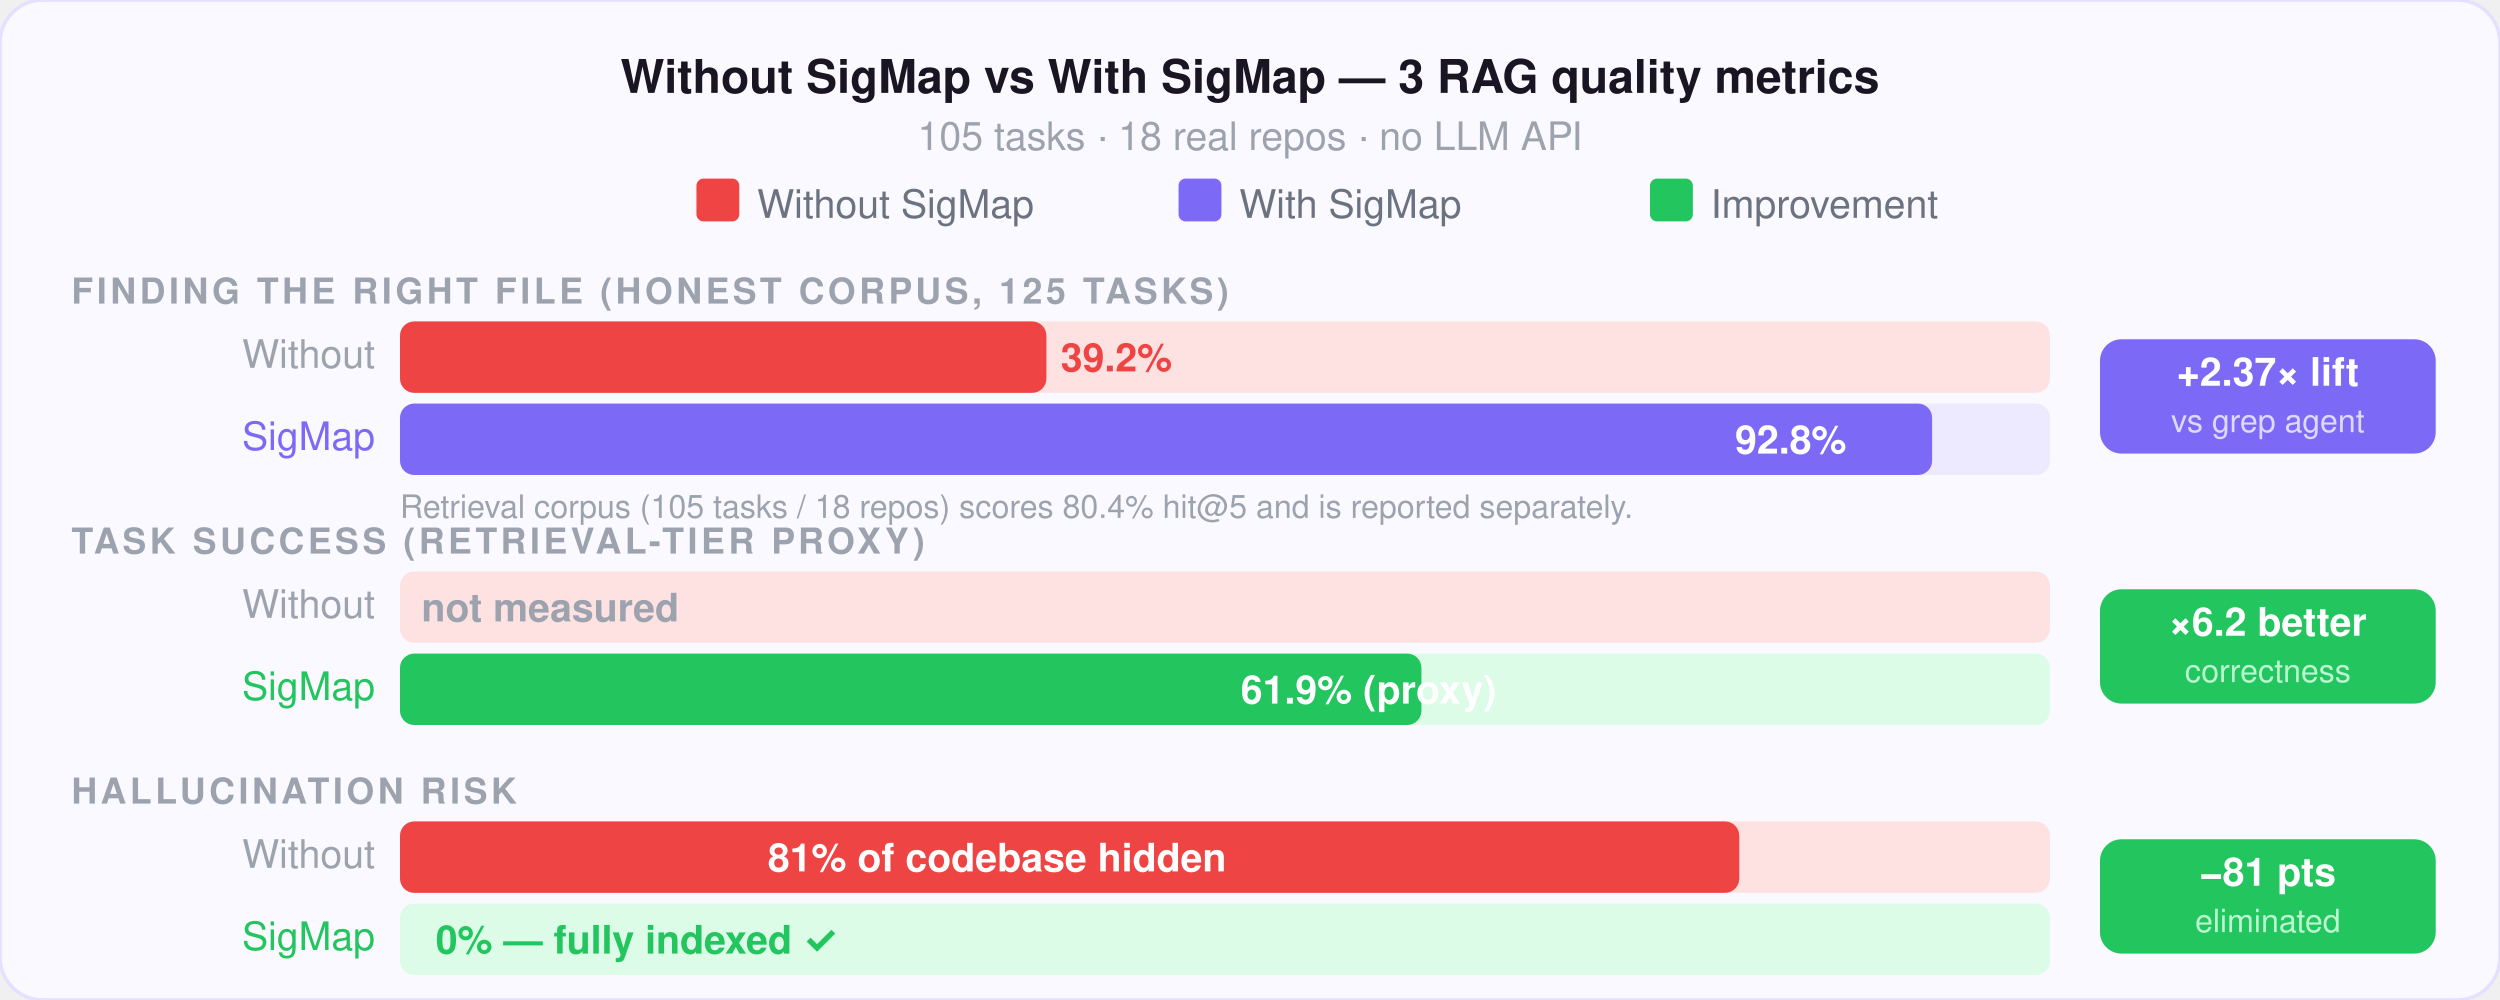
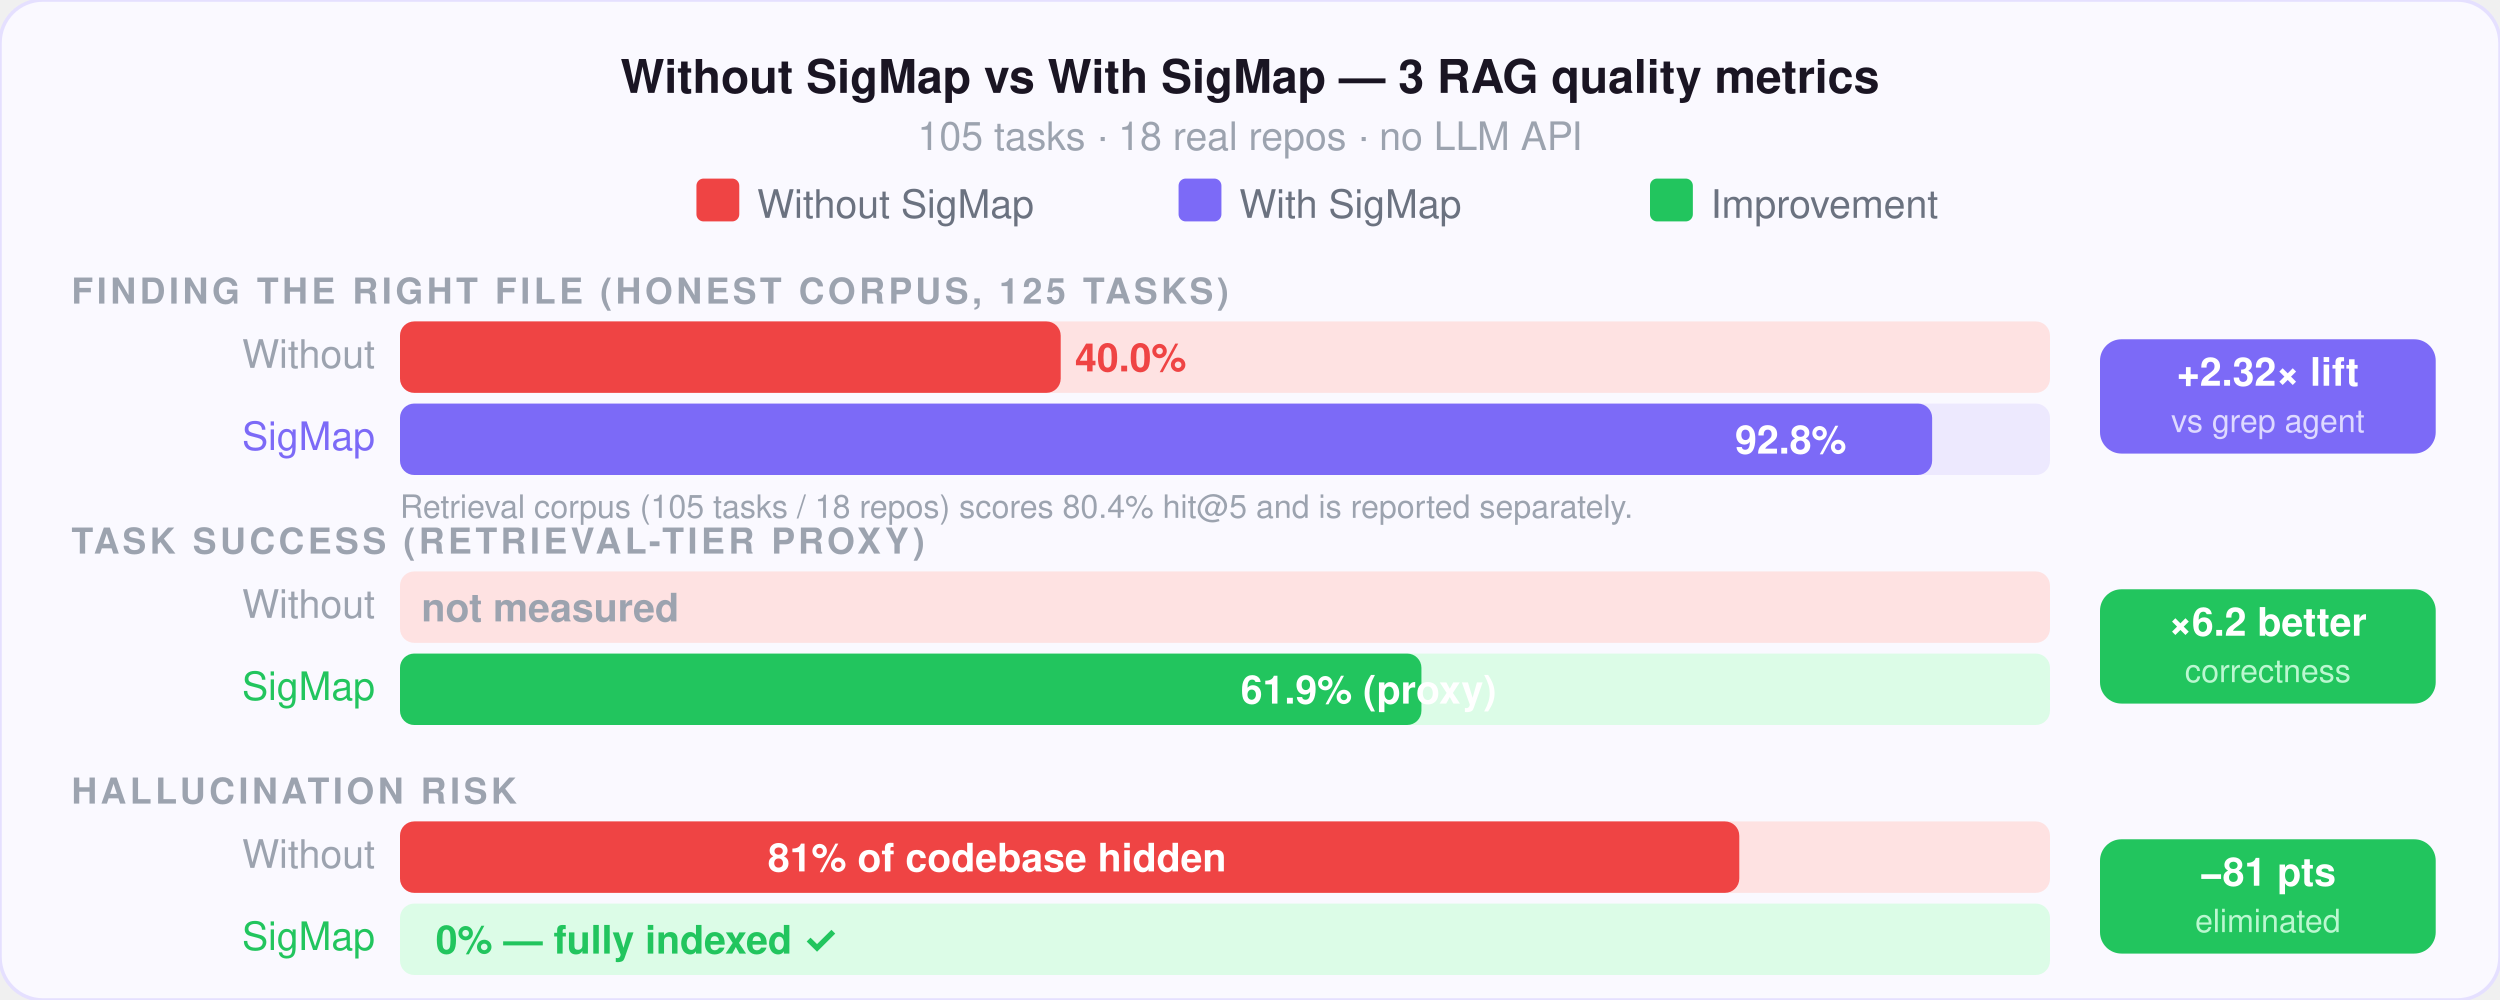
<svg xmlns="http://www.w3.org/2000/svg" viewBox="0 0 700 280" width="700" height="280" font-family="-apple-system,BlinkMacSystemFont,'Segoe UI',Helvetica,Arial,sans-serif">
  <rect width="700" height="280" fill="#faf9ff" rx="12" />
  <rect width="700" height="280" fill="none" stroke="#e5e0ff" stroke-width="1" rx="12" />
  <text x="350" y="26" text-anchor="middle" font-size="13" font-weight="700" fill="#1a1523">Without SigMap vs With SigMap — 3 RAG quality metrics</text>
  <text x="350" y="42" text-anchor="middle" font-size="11" fill="#9ca3af">105 tasks · 18 real repos · no LLM API</text>
  <rect x="195" y="50" width="12" height="12" fill="#ef4444" rx="2" />
  <text x="212" y="61" font-size="11" fill="#6b7280">Without SigMap</text>
  <rect x="330" y="50" width="12" height="12" fill="#7c6af7" rx="2" />
  <text x="347" y="61" font-size="11" fill="#6b7280">With SigMap</text>
  <rect x="462" y="50" width="12" height="12" fill="#22c55e" rx="2" />
  <text x="479" y="61" font-size="11" fill="#6b7280">Improvement</text>
  <text x="20" y="85" font-size="10" font-weight="600" fill="#9ca3af" letter-spacing="1">FINDING THE RIGHT FILE (HONEST CORPUS, 125 TASKS)</text>
  <text x="105" y="103" text-anchor="end" font-size="11" fill="#9ca3af">Without</text>
  <rect x="112" y="90" width="462" height="20" fill="#fee2e2" rx="4" />
-   <rect x="112" y="90" width="181" height="20" fill="#ef4444" rx="4" />
-   <text x="297" y="104" font-size="11" font-weight="600" fill="#ef4444">39.2%</text>
+   <rect x="112" y="90" width="185" height="20" fill="#ef4444" rx="4" />
+   <text x="301" y="104" font-size="11" font-weight="600" fill="#ef4444">40.0%</text>
  <text x="105" y="126" text-anchor="end" font-size="11" fill="#7c6af7">SigMap</text>
  <rect x="112" y="113" width="462" height="20" fill="#ede9fe" rx="4" />
  <rect x="112" y="113" width="429" height="20" fill="#7c6af7" rx="4" />
  <text x="517" y="127" text-anchor="end" font-size="11" font-weight="700" fill="#fff">92.8%</text>
  <rect x="588" y="95" width="94" height="32" fill="#7c6af7" rx="6" />
-   <text x="635" y="108" text-anchor="middle" font-size="11" font-weight="700" fill="#fff">+2.37× lift</text>
+   <text x="635" y="108" text-anchor="middle" font-size="11" font-weight="700" fill="#fff">+2.32× lift</text>
  <text x="635" y="121" text-anchor="middle" font-size="9" fill="#ded9ff">vs grep agent</text>
  <text x="112" y="145" font-size="9" fill="#9ca3af">Retrieval corpus (105 tasks / 18 repos) scores 80.4% hit@5 and is reported separately.</text>
  <text x="20" y="155" font-size="10" font-weight="600" fill="#9ca3af" letter-spacing="1">TASK SUCCESS (RETRIEVAL-TIER PROXY)</text>
  <text x="105" y="173" text-anchor="end" font-size="11" fill="#9ca3af">Without</text>
  <rect x="112" y="160" width="462" height="20" fill="#fee2e2" rx="4" />
  <rect x="112" y="160" width="0" height="20" fill="#ef4444" rx="4" />
  <text x="118" y="174" font-size="11" font-weight="600" fill="#9ca3af">not measured</text>
  <text x="105" y="196" text-anchor="end" font-size="11" fill="#22c55e">SigMap</text>
  <rect x="112" y="183" width="462" height="20" fill="#dcfce7" rx="4" />
  <rect x="112" y="183" width="286" height="20" fill="#22c55e" rx="4" />
  <text x="419" y="197" text-anchor="end" font-size="11" font-weight="700" fill="#fff">61.9% (proxy)</text>
  <rect x="588" y="165" width="94" height="32" fill="#22c55e" rx="6" />
  <text x="635" y="178" text-anchor="middle" font-size="11" font-weight="700" fill="#fff">×6.2 better</text>
  <text x="635" y="191" text-anchor="middle" font-size="9" fill="#bbf7d0">correctness</text>
  <text x="20" y="225" font-size="10" font-weight="600" fill="#9ca3af" letter-spacing="1">HALLUCINATION RISK</text>
  <text x="105" y="243" text-anchor="end" font-size="11" fill="#9ca3af">Without</text>
  <rect x="112" y="230" width="462" height="20" fill="#fee2e2" rx="4" />
  <rect x="112" y="230" width="375" height="20" fill="#ef4444" rx="4" />
  <text x="215" y="244" font-size="11" font-weight="700" fill="#fff">81% of codebase hidden</text>
  <text x="105" y="266" text-anchor="end" font-size="11" fill="#22c55e">SigMap</text>
  <rect x="112" y="253" width="462" height="20" fill="#dcfce7" rx="4" />
  <text x="122" y="267" font-size="11" font-weight="700" fill="#22c55e">0% — fully indexed ✓</text>
  <rect x="588" y="235" width="94" height="32" fill="#22c55e" rx="6" />
  <text x="635" y="248" text-anchor="middle" font-size="11" font-weight="700" fill="#fff">−81 pts</text>
  <text x="635" y="261" text-anchor="middle" font-size="9" fill="#bbf7d0">eliminated</text>
</svg>
